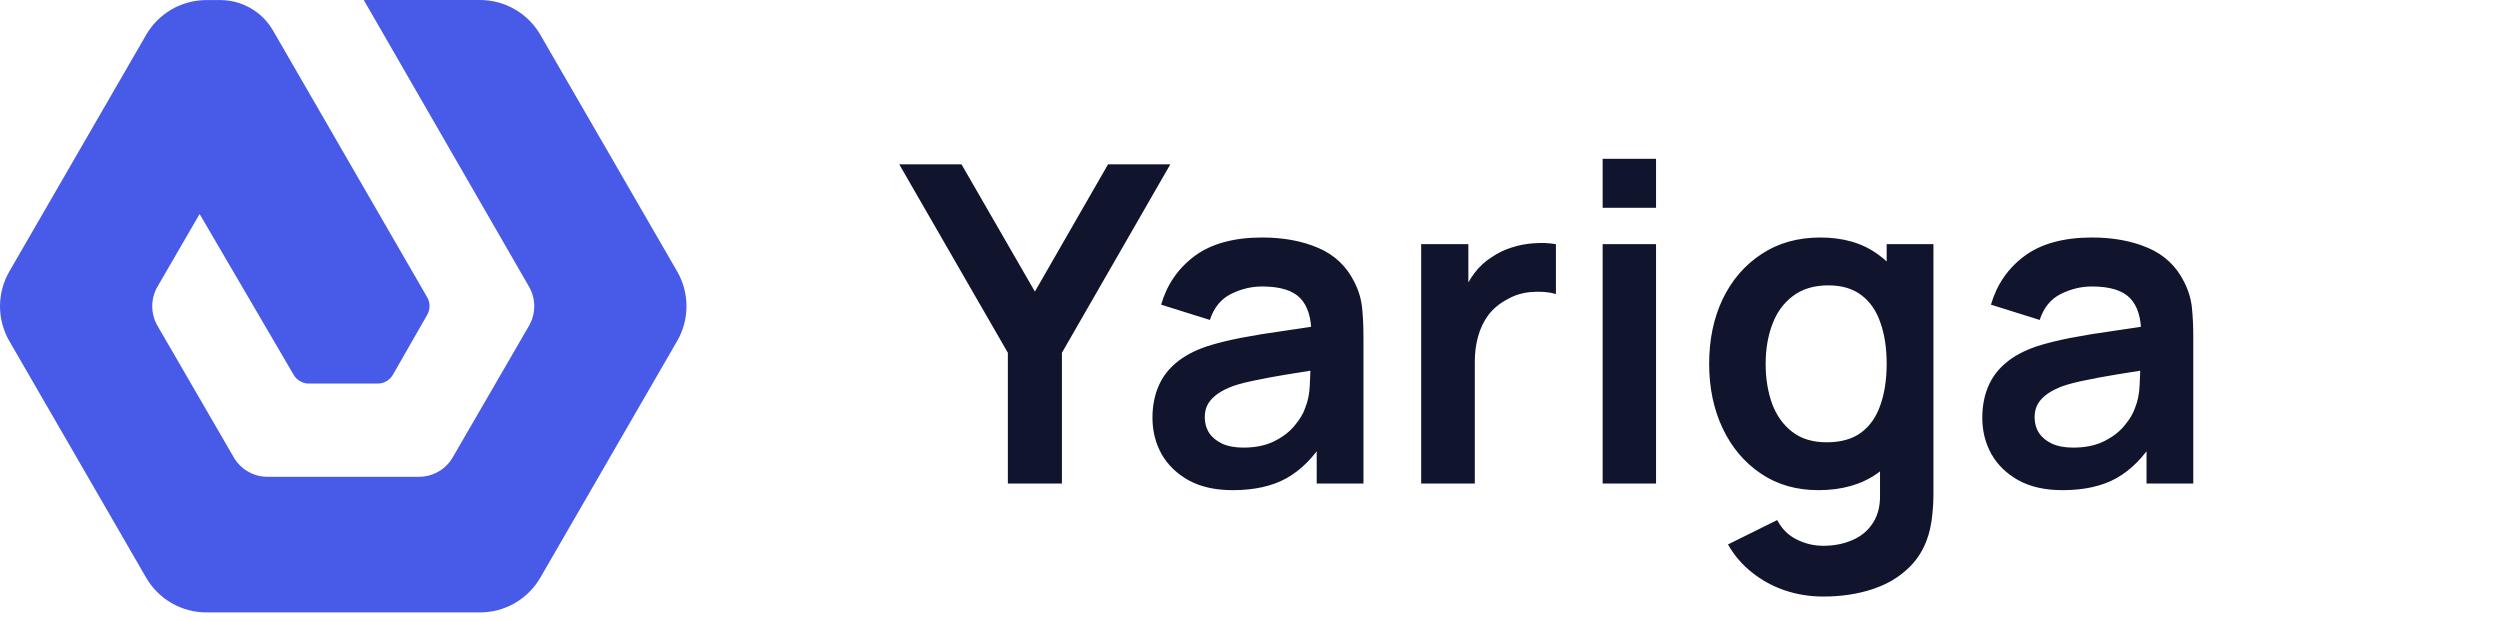
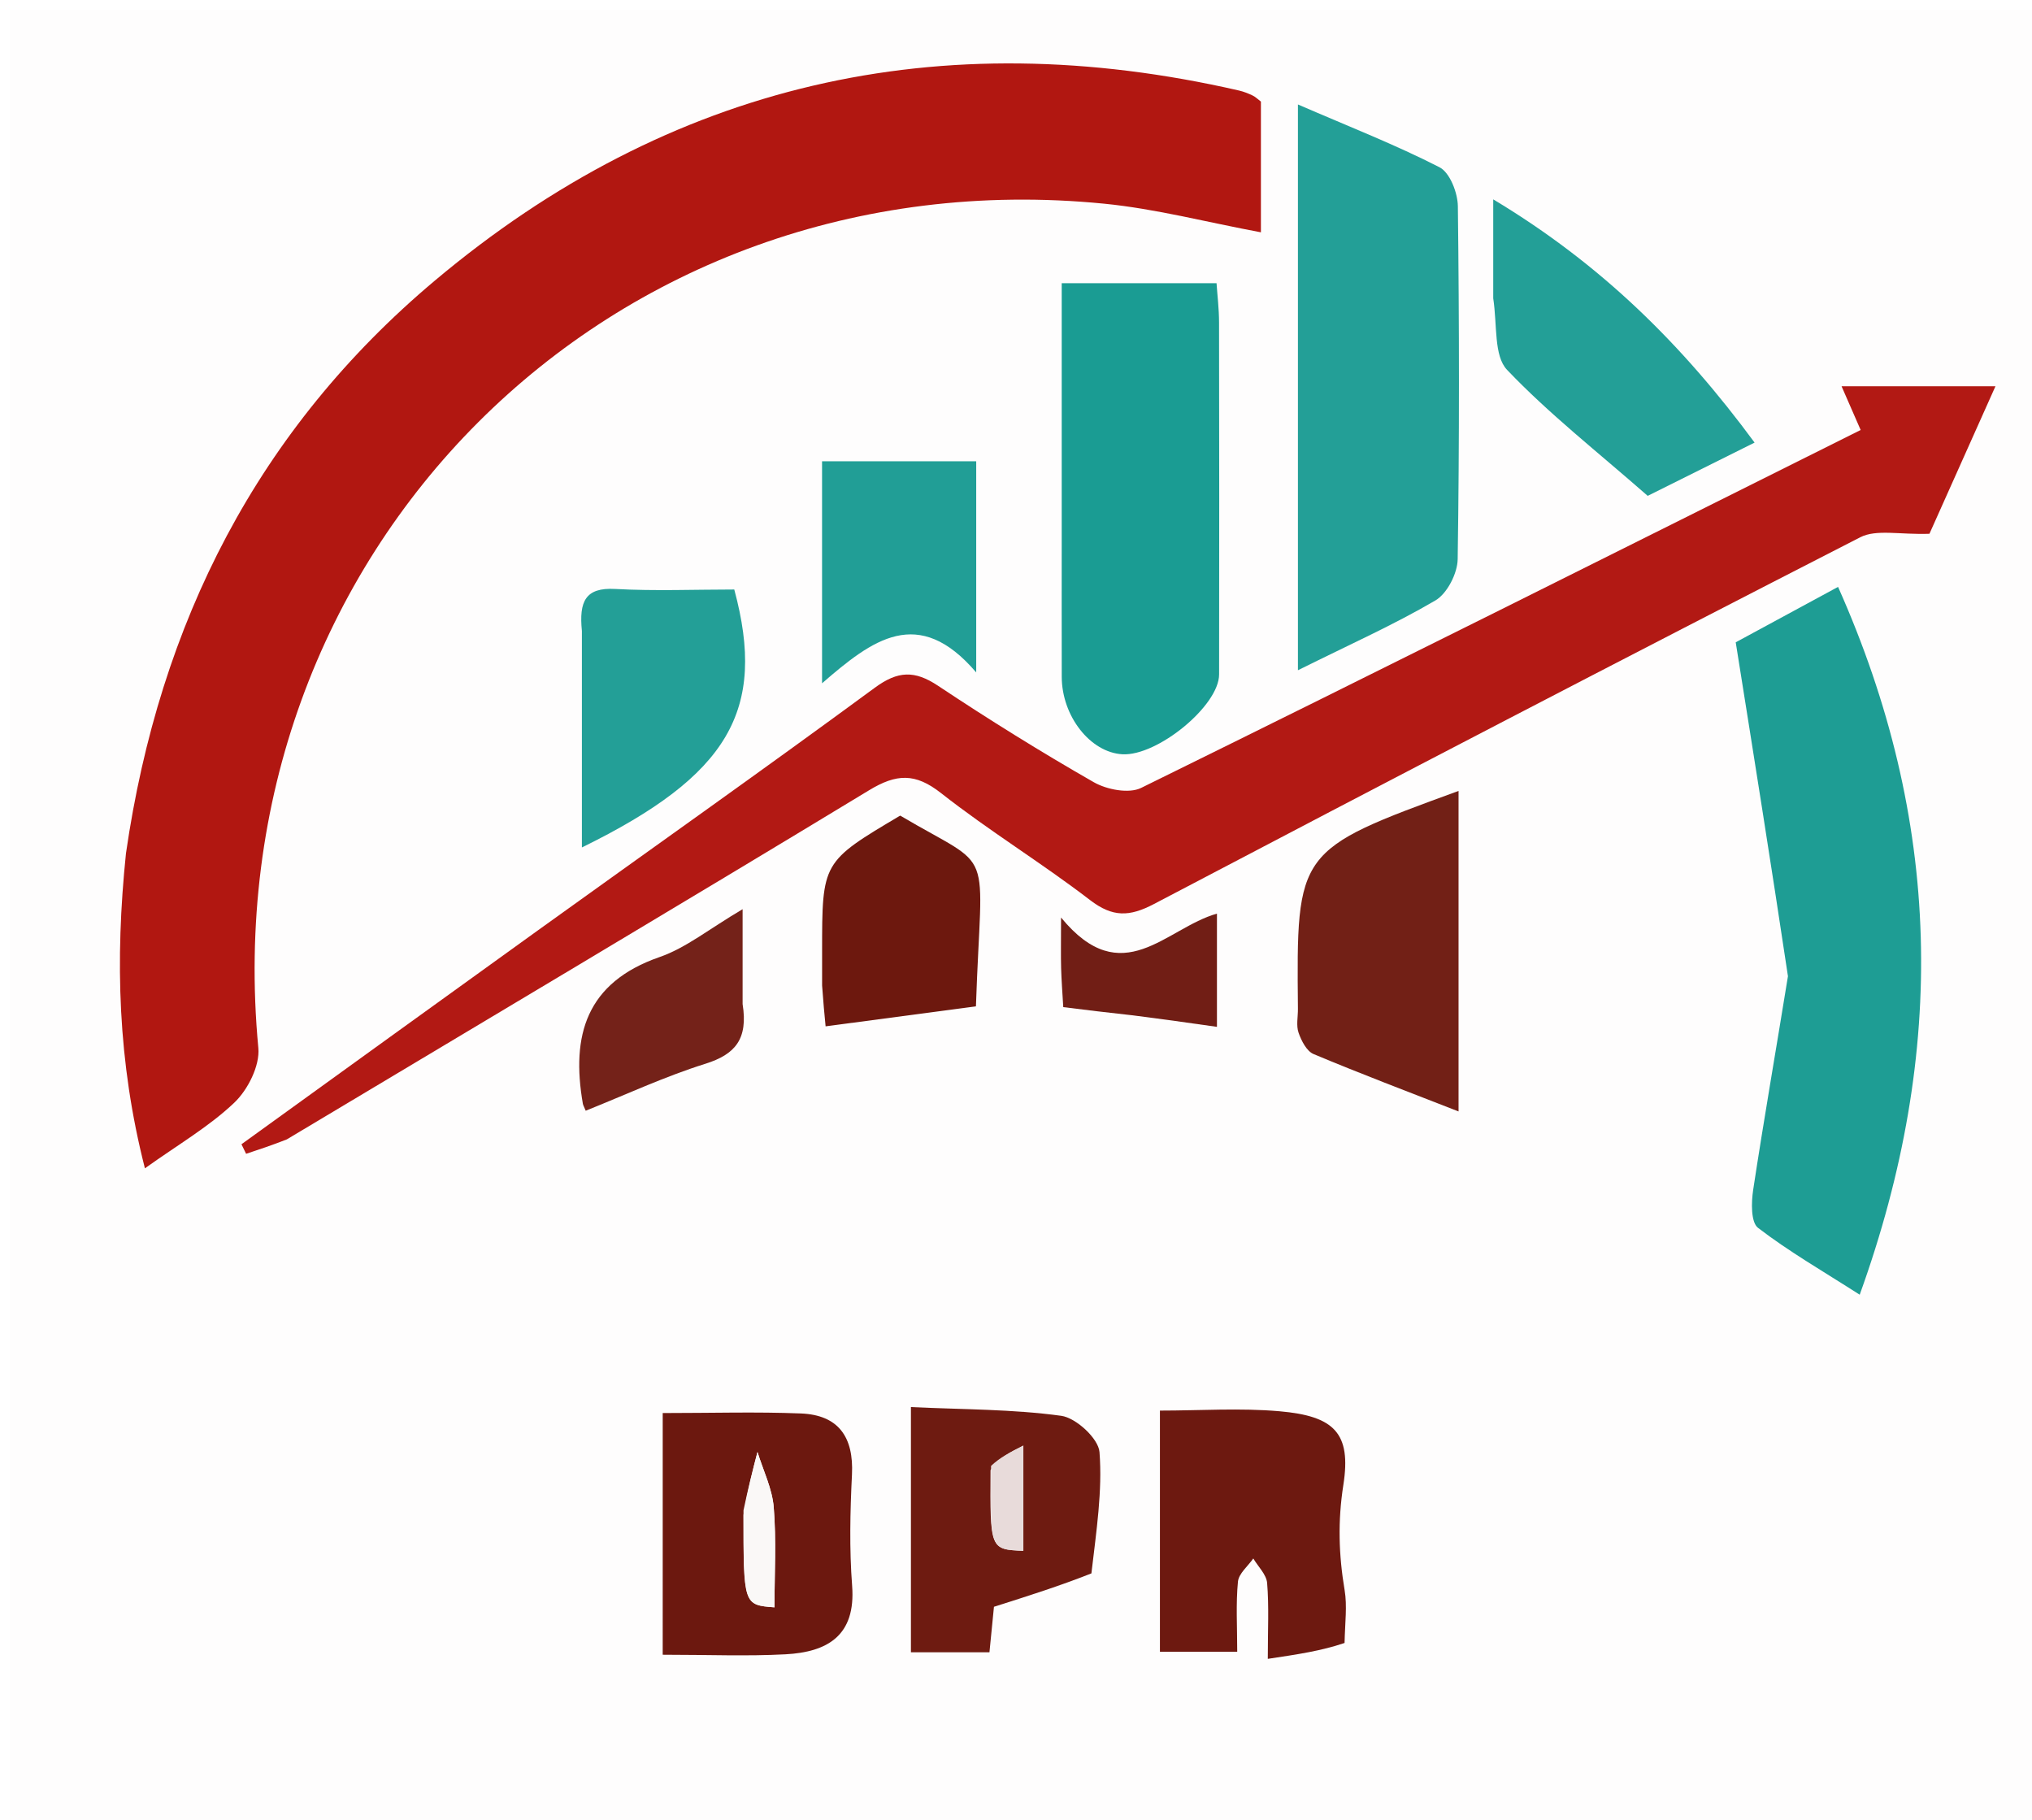
- <svg xmlns="http://www.w3.org/2000/svg" width="141" height="35" viewBox="0 0 141 35" fill="none">
-   <path d="M29.84 16.174C30.031 16.508 30.132 16.886 30.132 17.27C30.132 17.654 30.031 18.032 29.84 18.366L25.531 25.799C25.338 26.131 25.062 26.406 24.73 26.598C24.398 26.789 24.021 26.89 23.637 26.891L15.066 26.891C14.685 26.888 14.311 26.785 13.982 26.594C13.652 26.403 13.378 26.128 13.187 25.799L8.878 18.366C8.687 18.032 8.586 17.654 8.586 17.27C8.586 16.886 8.687 16.508 8.878 16.174L11.258 12.07L16.555 21.128C16.642 21.282 16.769 21.411 16.923 21.5C17.077 21.589 17.252 21.635 17.43 21.633L21.288 21.633C21.466 21.635 21.641 21.589 21.795 21.5C21.949 21.411 22.076 21.282 22.163 21.128L24.092 17.76C24.18 17.609 24.226 17.437 24.226 17.262C24.226 17.088 24.18 16.916 24.092 16.765L15.397 1.72C15.096 1.199 14.662 0.765 14.14 0.464C13.618 0.163 13.026 0.004 12.423 0.004L11.644 0.004C10.954 0.004 10.277 0.185 9.68 0.53C9.082 0.874 8.586 1.37 8.242 1.967L0.527 15.31C0.182 15.907 -7.84862e-07 16.584 -7.54727e-07 17.274C-7.24593e-07 17.963 0.182 18.64 0.527 19.237L8.242 32.58C8.587 33.177 9.083 33.672 9.68 34.016C10.278 34.36 10.955 34.541 11.644 34.54L27.074 34.54C27.764 34.54 28.441 34.359 29.038 34.014C29.636 33.67 30.131 33.174 30.476 32.577L38.191 19.233C38.536 18.637 38.718 17.959 38.718 17.27C38.718 16.581 38.536 15.903 38.191 15.306L30.476 1.963C30.131 1.366 29.636 0.87 29.038 0.526C28.441 0.181 27.764 -0 27.074 3.09408e-06L20.516 3.38073e-06L29.84 16.174Z" fill="#475BE8" />
-   <path d="M56.843 27.27V19.895L50.718 9.27H54.23L58.368 16.445L62.493 9.27H66.005L59.893 19.895V27.27H56.843ZM69.524 27.645C68.549 27.645 67.724 27.462 67.049 27.095C66.374 26.72 65.862 26.224 65.512 25.608C65.17 24.991 64.999 24.312 64.999 23.57C64.999 22.92 65.108 22.337 65.324 21.82C65.541 21.295 65.874 20.845 66.324 20.47C66.774 20.087 67.358 19.774 68.074 19.532C68.616 19.358 69.249 19.199 69.974 19.058C70.708 18.916 71.499 18.787 72.349 18.67C73.208 18.545 74.103 18.412 75.037 18.27L73.962 18.883C73.97 17.949 73.762 17.262 73.337 16.82C72.912 16.378 72.195 16.157 71.187 16.157C70.578 16.157 69.991 16.299 69.424 16.582C68.858 16.866 68.462 17.353 68.237 18.045L65.487 17.183C65.82 16.041 66.453 15.124 67.387 14.432C68.328 13.741 69.595 13.395 71.187 13.395C72.387 13.395 73.441 13.591 74.349 13.982C75.266 14.374 75.945 15.016 76.387 15.908C76.628 16.383 76.774 16.87 76.824 17.37C76.874 17.862 76.899 18.399 76.899 18.983V27.27H74.262V24.345L74.699 24.82C74.091 25.795 73.378 26.512 72.562 26.97C71.753 27.42 70.741 27.645 69.524 27.645ZM70.124 25.245C70.808 25.245 71.391 25.124 71.874 24.883C72.358 24.641 72.741 24.345 73.024 23.995C73.316 23.645 73.512 23.316 73.612 23.008C73.77 22.624 73.858 22.187 73.874 21.695C73.899 21.195 73.912 20.791 73.912 20.483L74.837 20.758C73.928 20.899 73.149 21.024 72.499 21.133C71.849 21.241 71.291 21.345 70.824 21.445C70.358 21.537 69.945 21.641 69.587 21.758C69.237 21.883 68.941 22.028 68.699 22.195C68.458 22.362 68.27 22.553 68.137 22.77C68.012 22.987 67.949 23.241 67.949 23.532C67.949 23.866 68.033 24.162 68.199 24.42C68.366 24.67 68.608 24.87 68.924 25.02C69.249 25.17 69.649 25.245 70.124 25.245ZM80.154 27.27V13.77H82.816V17.058L82.491 16.633C82.658 16.183 82.879 15.774 83.154 15.408C83.437 15.033 83.774 14.724 84.166 14.482C84.499 14.258 84.866 14.082 85.266 13.957C85.674 13.824 86.091 13.745 86.516 13.72C86.941 13.687 87.354 13.703 87.754 13.77V16.582C87.354 16.466 86.891 16.428 86.366 16.47C85.849 16.512 85.383 16.657 84.966 16.907C84.549 17.133 84.208 17.42 83.941 17.77C83.683 18.12 83.491 18.52 83.366 18.97C83.241 19.412 83.179 19.891 83.179 20.407V27.27H80.154ZM90.389 11.72V8.957H93.401V11.72H90.389ZM90.389 27.27V13.77H93.401V27.27H90.389ZM102.821 33.645C102.071 33.645 101.35 33.528 100.658 33.295C99.975 33.062 99.358 32.724 98.808 32.282C98.258 31.849 97.808 31.324 97.458 30.707L100.233 29.332C100.492 29.824 100.854 30.187 101.321 30.42C101.796 30.662 102.3 30.782 102.833 30.782C103.458 30.782 104.017 30.67 104.508 30.445C105 30.228 105.379 29.903 105.646 29.47C105.921 29.045 106.05 28.512 106.033 27.87V24.032H106.408V13.77H109.046V27.92C109.046 28.262 109.029 28.587 108.996 28.895C108.971 29.212 108.925 29.52 108.858 29.82C108.658 30.695 108.275 31.412 107.708 31.97C107.142 32.537 106.437 32.958 105.596 33.233C104.762 33.508 103.837 33.645 102.821 33.645ZM102.558 27.645C101.317 27.645 100.233 27.332 99.308 26.707C98.383 26.082 97.667 25.233 97.158 24.157C96.65 23.082 96.396 21.87 96.396 20.52C96.396 19.153 96.65 17.937 97.158 16.87C97.675 15.795 98.404 14.949 99.346 14.332C100.287 13.707 101.396 13.395 102.671 13.395C103.954 13.395 105.029 13.707 105.896 14.332C106.771 14.949 107.433 15.795 107.883 16.87C108.333 17.945 108.558 19.162 108.558 20.52C108.558 21.862 108.333 23.074 107.883 24.157C107.433 25.233 106.762 26.082 105.871 26.707C104.979 27.332 103.875 27.645 102.558 27.645ZM103.021 24.945C103.829 24.945 104.479 24.762 104.971 24.395C105.471 24.02 105.833 23.499 106.058 22.832C106.292 22.166 106.408 21.395 106.408 20.52C106.408 19.637 106.292 18.866 106.058 18.207C105.833 17.541 105.479 17.024 104.996 16.657C104.512 16.282 103.887 16.095 103.121 16.095C102.312 16.095 101.646 16.295 101.121 16.695C100.596 17.087 100.208 17.62 99.958 18.295C99.708 18.962 99.583 19.703 99.583 20.52C99.583 21.345 99.704 22.095 99.946 22.77C100.196 23.437 100.575 23.966 101.083 24.358C101.592 24.749 102.237 24.945 103.021 24.945ZM116.326 27.645C115.351 27.645 114.526 27.462 113.851 27.095C113.176 26.72 112.664 26.224 112.314 25.608C111.972 24.991 111.801 24.312 111.801 23.57C111.801 22.92 111.909 22.337 112.126 21.82C112.343 21.295 112.676 20.845 113.126 20.47C113.576 20.087 114.159 19.774 114.876 19.532C115.418 19.358 116.051 19.199 116.776 19.058C117.509 18.916 118.301 18.787 119.151 18.67C120.009 18.545 120.905 18.412 121.839 18.27L120.764 18.883C120.772 17.949 120.564 17.262 120.139 16.82C119.714 16.378 118.997 16.157 117.989 16.157C117.38 16.157 116.793 16.299 116.226 16.582C115.659 16.866 115.264 17.353 115.039 18.045L112.289 17.183C112.622 16.041 113.255 15.124 114.189 14.432C115.13 13.741 116.397 13.395 117.989 13.395C119.189 13.395 120.243 13.591 121.151 13.982C122.068 14.374 122.747 15.016 123.189 15.908C123.43 16.383 123.576 16.87 123.626 17.37C123.676 17.862 123.701 18.399 123.701 18.983V27.27H121.064V24.345L121.501 24.82C120.893 25.795 120.18 26.512 119.364 26.97C118.555 27.42 117.543 27.645 116.326 27.645ZM116.926 25.245C117.609 25.245 118.193 25.124 118.676 24.883C119.159 24.641 119.543 24.345 119.826 23.995C120.118 23.645 120.314 23.316 120.414 23.008C120.572 22.624 120.659 22.187 120.676 21.695C120.701 21.195 120.714 20.791 120.714 20.483L121.639 20.758C120.73 20.899 119.951 21.024 119.301 21.133C118.651 21.241 118.093 21.345 117.626 21.445C117.159 21.537 116.747 21.641 116.389 21.758C116.039 21.883 115.743 22.028 115.501 22.195C115.259 22.362 115.072 22.553 114.939 22.77C114.814 22.987 114.751 23.241 114.751 23.532C114.751 23.866 114.834 24.162 115.001 24.42C115.168 24.67 115.409 24.87 115.726 25.02C116.051 25.17 116.451 25.245 116.926 25.245Z" fill="#11142D" />
+ <svg xmlns="http://www.w3.org/2000/svg" version="1.1" id="Layer_1" x="0px" y="0px" width="100%" viewBox="0 0 210 188" enable-background="new 0 0 210 188" xml:space="preserve">
+   <path fill="#FEFDFD" opacity="1" stroke="none" d=" M1,76   C1,50.667 1,25.833 1,1   C71,1 141,1 211,1   C211,63.667 211,126.333 211,189   C141,189 71,189 1,189   C1,151.5 1,114 1,76  M12.979,88.632   C11.876,99.241 12.172,109.75 14.977,120.733   C18.416,118.273 21.617,116.421 24.221,113.942   C25.619,112.612 26.87,110.121 26.698,108.295   C21.878,57.213 63.009,16.004 114.092,21.047   C119.458,21.577 124.739,22.968 130.311,24.007   C130.311,19.349 130.311,14.904 130.311,10.497   C129.991,10.257 129.75,10.01 129.457,9.871   C129.008,9.658 128.536,9.467 128.052,9.356   C97.117,2.256 69.23,8.579 44.926,29.009   C26.711,44.321 16.48,64.256 12.979,88.632  M29.946,117.545   C49.914,105.607 69.915,93.726 89.81,81.668   C92.633,79.957 94.575,79.85 97.257,81.96   C102.218,85.862 107.645,89.166 112.652,93.012   C114.99,94.807 116.731,94.747 119.265,93.416   C143.533,80.669 167.851,68.018 192.249,55.521   C193.918,54.666 196.335,55.27 199.402,55.16   C201.191,51.162 203.658,45.648 206.223,39.917   C200.503,39.917 195.484,39.917 190.319,39.917   C191.062,41.618 191.636,42.933 192.292,44.434   C167.344,56.888 142.681,69.245 117.931,81.422   C116.672,82.042 114.381,81.6 113.04,80.833   C107.562,77.7 102.194,74.358 96.938,70.863   C94.528,69.259 92.798,69.312 90.409,71.069   C78.885,79.542 67.199,87.793 55.586,96.145   C45.364,103.497 35.164,110.878 24.954,118.246   C25.114,118.575 25.274,118.903 25.434,119.232   C26.73,118.804 28.027,118.375 29.946,117.545  M184.744,101.325   C183.541,108.528 182.284,115.723 181.186,122.942   C180.988,124.244 180.935,126.308 181.687,126.885   C184.882,129.338 188.404,131.364 192.194,133.794   C201.301,108.554 200.653,84.654 189.957,60.648   C185.608,63.003 181.843,65.042 179.381,66.375   C181.284,78.306 183.049,89.373 184.744,101.325  M134.137,31.5   C134.137,43.851 134.137,56.202 134.137,69.262   C139.506,66.591 144.064,64.557 148.344,62.049   C149.56,61.336 150.624,59.255 150.646,57.785   C150.828,45.629 150.81,33.468 150.665,21.311   C150.648,19.92 149.837,17.831 148.77,17.285   C144.233,14.964 139.461,13.102 134.137,10.796   C134.137,17.924 134.137,24.212 134.137,31.5  M109.725,55.499   C109.725,60.315 109.716,65.131 109.728,69.947   C109.738,74.013 112.68,77.756 115.99,77.945   C119.608,78.152 125.984,72.934 125.99,69.696   C126.01,57.573 126.007,45.449 125.985,33.326   C125.983,31.901 125.807,30.476 125.725,29.264   C120.153,29.264 115.082,29.264 109.725,29.264   C109.725,37.923 109.725,46.211 109.725,55.499  M139,169.32   C139.003,167.654 139.235,165.95 138.963,164.33   C138.352,160.691 138.243,157.209 138.831,153.45   C139.67,148.085 137.883,146.332 132.241,145.838   C128.172,145.481 124.046,145.768 119.875,145.768   C119.875,154.384 119.875,162.584 119.875,170.687   C122.688,170.687 125.101,170.687 127.862,170.687   C127.862,168.05 127.716,165.731 127.938,163.447   C128.02,162.605 128.969,161.847 129.523,161.051   C130.023,161.894 130.88,162.707 130.953,163.585   C131.152,165.992 131.022,168.426 131.022,171.424   C134.173,170.952 136.541,170.598 139,169.32  M150.736,89.622   C150.736,87.076 150.736,84.53 150.736,81.734   C134.004,87.839 133.978,87.875 134.136,104.246   C134.144,105.078 133.942,105.98 134.202,106.722   C134.493,107.552 135.037,108.624 135.751,108.924   C140.592,110.956 145.508,112.811 150.736,114.855   C150.736,106.496 150.736,98.542 150.736,89.622  M68.488,158.494   C68.488,162.589 68.488,166.684 68.488,170.998   C73.204,170.998 77.201,171.165 81.178,170.953   C85.496,170.723 88.461,169.042 88.064,163.868   C87.772,160.059 87.859,156.201 88.048,152.378   C88.24,148.5 86.652,146.22 82.768,146.065   C78.182,145.882 73.583,146.022 68.489,146.022   C68.489,149.93 68.489,153.724 68.488,158.494  M154.32,31.283   C154.747,33.644 154.369,36.771 155.751,38.222   C160.061,42.749 165.038,46.641 170.283,51.242   C172.969,49.903 176.937,47.926 181.331,45.737   C173.891,35.644 165.515,27.323 154.32,20.602   C154.32,24.509 154.32,27.442 154.32,31.283  M113.047,162.257   C113.308,158.184 113.94,154.083 113.629,150.054   C113.522,148.656 111.204,146.518 109.678,146.308   C104.673,145.619 99.568,145.661 94.141,145.405   C94.141,150.321 94.141,154.444 94.141,158.568   C94.141,162.643 94.141,166.717 94.141,170.743   C97.283,170.743 99.695,170.743 102.257,170.743   C102.454,168.744 102.626,167.009 102.722,166.042   C106.413,164.871 109.477,163.898 113.047,162.257  M60.137,65.682   C60.137,72.901 60.137,80.119 60.137,87.574   C75.306,80.141 79.256,73.417 75.884,60.918   C71.837,60.918 67.693,61.089 63.571,60.862   C60.494,60.692 59.83,62.153 60.137,65.682  M84.956,64.236   C84.956,65.998 84.956,67.761 84.956,70.61   C90.167,66.094 94.905,62.484 100.888,69.488   C100.888,61.328 100.888,54.637 100.888,47.666   C95.597,47.666 90.518,47.666 84.956,47.666   C84.956,53.054 84.956,58.179 84.956,64.236  M84.961,102.313   C85.08,103.543 85.199,104.773 85.323,106.06   C90.789,105.334 95.852,104.661 100.859,103.996   C101.426,86.805 103.022,90.193 93.031,84.283   C84.961,89.071 84.961,89.071 84.961,98.365   C84.961,99.364 84.961,100.363 84.961,102.313  M76.746,103.317   C76.746,100.449 76.746,97.581 76.746,93.955   C73.298,95.985 70.907,97.951 68.164,98.901   C60.579,101.53 59.009,106.99 60.237,114.061   C60.262,114.205 60.347,114.339 60.531,114.781   C64.64,113.139 68.684,111.25 72.904,109.926   C75.994,108.957 77.323,107.363 76.746,103.317  M117.387,104.922   C120.118,105.31 122.849,105.698 125.767,106.113   C125.767,102.062 125.767,98.366 125.767,94.413   C120.473,95.903 115.992,102.53 109.655,94.815   C109.655,97.522 109.627,98.788 109.663,100.052   C109.7,101.331 109.8,102.608 109.884,104.074   C112.264,104.37 114.384,104.634 117.387,104.922  z" />
+   <path fill="#B11711" opacity="1" stroke="none" d=" M13.018,88.187   C16.48,64.256 26.711,44.321 44.926,29.009   C69.23,8.579 97.117,2.256 128.052,9.356   C128.536,9.467 129.008,9.658 129.457,9.871   C129.75,10.01 129.991,10.257 130.311,10.497   C130.311,14.904 130.311,19.349 130.311,24.007   C124.739,22.968 119.458,21.577 114.092,21.047   C63.009,16.004 21.878,57.213 26.698,108.295   C26.87,110.121 25.619,112.612 24.221,113.942   C21.617,116.421 18.416,118.273 14.977,120.733   C12.172,109.75 11.876,99.241 13.018,88.187  z" />
+   <path fill="#B21914" opacity="1" stroke="none" d=" M29.635,117.746   C28.027,118.375 26.73,118.804 25.434,119.232   C25.274,118.903 25.114,118.575 24.954,118.246   C35.164,110.878 45.364,103.497 55.586,96.145   C67.199,87.793 78.885,79.542 90.409,71.069   C92.798,69.312 94.528,69.259 96.938,70.863   C102.194,74.358 107.562,77.7 113.04,80.833   C114.381,81.6 116.672,82.042 117.931,81.422   C142.681,69.245 167.344,56.888 192.292,44.434   C191.636,42.933 191.062,41.618 190.319,39.917   C195.484,39.917 200.503,39.917 206.223,39.917   C203.658,45.648 201.191,51.162 199.402,55.16   C196.335,55.27 193.918,54.666 192.249,55.521   C167.851,68.018 143.533,80.669 119.265,93.416   C116.731,94.747 114.99,94.807 112.652,93.012   C107.645,89.166 102.218,85.862 97.257,81.96   C94.575,79.85 92.633,79.957 89.81,81.668   C69.915,93.726 49.914,105.607 29.635,117.746  z" />
+   <path fill="#1E9D94" opacity="1" stroke="none" d=" M184.778,100.882   C183.049,89.373 181.284,78.306 179.381,66.375   C181.843,65.042 185.608,63.003 189.957,60.648   C200.653,84.654 201.301,108.554 192.194,133.794   C188.404,131.364 184.882,129.338 181.687,126.885   C180.935,126.308 180.988,124.244 181.186,122.942   C182.284,115.723 183.541,108.528 184.778,100.882  z" />
+   <path fill="#239F97" opacity="1" stroke="none" d=" M134.137,31   C134.137,24.212 134.137,17.924 134.137,10.796   C139.461,13.102 144.233,14.964 148.77,17.285   C149.837,17.831 150.648,19.92 150.665,21.311   C150.81,33.468 150.828,45.629 150.646,57.785   C150.624,59.255 149.56,61.336 148.344,62.049   C144.064,64.557 139.506,66.591 134.137,69.262   C134.137,56.202 134.137,43.851 134.137,31  z" />
+   <path fill="#1A9C93" opacity="1" stroke="none" d=" M109.725,55   C109.725,46.211 109.725,37.923 109.725,29.264   C115.082,29.264 120.153,29.264 125.725,29.264   C125.807,30.476 125.983,31.901 125.985,33.326   C126.007,45.449 126.01,57.573 125.99,69.696   C125.984,72.934 119.608,78.152 115.99,77.945   C112.68,77.756 109.738,74.013 109.728,69.947   C109.716,65.131 109.725,60.315 109.725,55  z" />
+   <path fill="#6D1910" opacity="1" stroke="none" d=" M138.955,169.782   C136.541,170.598 134.173,170.952 131.022,171.424   C131.022,168.426 131.152,165.992 130.953,163.585   C130.88,162.707 130.023,161.894 129.523,161.051   C128.969,161.847 128.02,162.605 127.938,163.447   C127.716,165.731 127.862,168.05 127.862,170.687   C125.101,170.687 122.688,170.687 119.875,170.687   C119.875,162.584 119.875,154.384 119.875,145.768   C124.046,145.768 128.172,145.481 132.241,145.838   C137.883,146.332 139.67,148.085 138.831,153.45   C138.243,157.209 138.352,160.691 138.963,164.33   C139.235,165.95 139.003,167.654 138.955,169.782  z" />
+   <path fill="#722016" opacity="1" stroke="none" d=" M150.736,90.105   C150.736,98.542 150.736,106.496 150.736,114.855   C145.508,112.811 140.592,110.956 135.751,108.924   C135.037,108.624 134.493,107.552 134.202,106.722   C133.942,105.98 134.144,105.078 134.136,104.246   C133.978,87.875 134.004,87.839 150.736,81.734   C150.736,84.53 150.736,87.076 150.736,90.105  z" />
+   <path fill="#6C180F" opacity="1" stroke="none" d=" M68.489,158.006   C68.489,153.724 68.489,149.93 68.489,146.022   C73.583,146.022 78.182,145.882 82.768,146.065   C86.652,146.22 88.24,148.5 88.048,152.378   C87.859,156.201 87.772,160.059 88.064,163.868   C88.461,169.042 85.496,170.723 81.178,170.953   C77.201,171.165 73.204,170.998 68.488,170.998   C68.488,166.684 68.488,162.589 68.489,158.006  M76.838,156.556   C76.838,165.856 76.838,165.856 80.039,166.098   C80.039,162.636 80.238,159.181 79.962,155.764   C79.805,153.826 78.869,151.951 78.284,150.047   C77.802,151.898 77.32,153.748 76.838,156.556  z" />
+   <path fill="#239F97" opacity="1" stroke="none" d=" M154.32,30.829   C154.32,27.442 154.32,24.509 154.32,20.602   C165.515,27.323 173.891,35.644 181.331,45.737   C176.937,47.926 172.969,49.903 170.283,51.242   C165.038,46.641 160.061,42.749 155.751,38.222   C154.369,36.771 154.747,33.644 154.32,30.829  z" />
+   <path fill="#6E1B11" opacity="1" stroke="none" d=" M112.794,162.591   C109.477,163.898 106.413,164.871 102.722,166.042   C102.626,167.009 102.454,168.744 102.257,170.743   C99.695,170.743 97.283,170.743 94.141,170.743   C94.141,166.717 94.141,162.643 94.141,158.568   C94.141,154.444 94.141,150.321 94.141,145.405   C99.568,145.661 104.673,145.619 109.678,146.308   C111.204,146.518 113.522,148.656 113.629,150.054   C113.94,154.083 113.308,158.184 112.794,162.591  M102.369,151.918   C102.319,160.12 102.319,160.12 105.759,160.257   C105.759,156.859 105.759,153.473 105.759,149.387   C104.317,150.114 103.396,150.579 102.369,151.918  z" />
+   <path fill="#239F97" opacity="1" stroke="none" d=" M60.137,65.206   C59.83,62.153 60.494,60.692 63.571,60.862   C67.693,61.089 71.837,60.918 75.884,60.918   C79.256,73.417 75.306,80.141 60.137,87.574   C60.137,80.119 60.137,72.901 60.137,65.206  z" />
+   <path fill="#219E96" opacity="1" stroke="none" d=" M84.956,63.77   C84.956,58.179 84.956,53.054 84.956,47.666   C90.518,47.666 95.597,47.666 100.888,47.666   C100.888,54.637 100.888,61.328 100.888,69.488   C94.905,62.484 90.167,66.094 84.956,70.61   C84.956,67.761 84.956,65.998 84.956,63.77  z" />
+   <path fill="#6D180E" opacity="1" stroke="none" d=" M84.961,101.838   C84.961,100.363 84.961,99.364 84.961,98.365   C84.961,89.071 84.961,89.071 93.031,84.283   C103.022,90.193 101.426,86.805 100.859,103.996   C95.852,104.661 90.789,105.334 85.323,106.06   C85.199,104.773 85.08,103.543 84.961,101.838  z" />
+   <path fill="#742219" opacity="1" stroke="none" d=" M76.746,103.76   C77.323,107.363 75.994,108.957 72.904,109.926   C68.684,111.25 64.64,113.139 60.531,114.781   C60.347,114.339 60.262,114.205 60.237,114.061   C59.009,106.99 60.579,101.53 68.164,98.901   C70.907,97.951 73.298,95.985 76.746,93.955   C76.746,97.581 76.746,100.449 76.746,103.76  z" />
+   <path fill="#711E15" opacity="1" stroke="none" d=" M116.945,104.91   C114.384,104.634 112.264,104.37 109.884,104.074   C109.8,102.608 109.7,101.331 109.663,100.052   C109.627,98.788 109.655,97.522 109.655,94.815   C115.992,102.53 120.473,95.903 125.767,94.413   C125.767,98.366 125.767,102.062 125.767,106.113   C122.849,105.698 120.118,105.31 116.945,104.91  z" />
+   <path fill="#FAF8F7" opacity="1" stroke="none" d=" M76.838,156.077   C77.32,153.748 77.802,151.898 78.284,150.047   C78.869,151.951 79.805,153.826 79.962,155.764   C80.238,159.181 80.039,162.636 80.039,166.098   C76.838,165.856 76.838,165.856 76.838,156.077  z" />
+   <path fill="#E8DBDA" opacity="1" stroke="none" d=" M102.422,151.481   C103.396,150.579 104.317,150.114 105.759,149.387   C105.759,153.473 105.759,156.859 105.759,160.257   C102.319,160.12 102.319,160.12 102.422,151.481  z" />
</svg>
